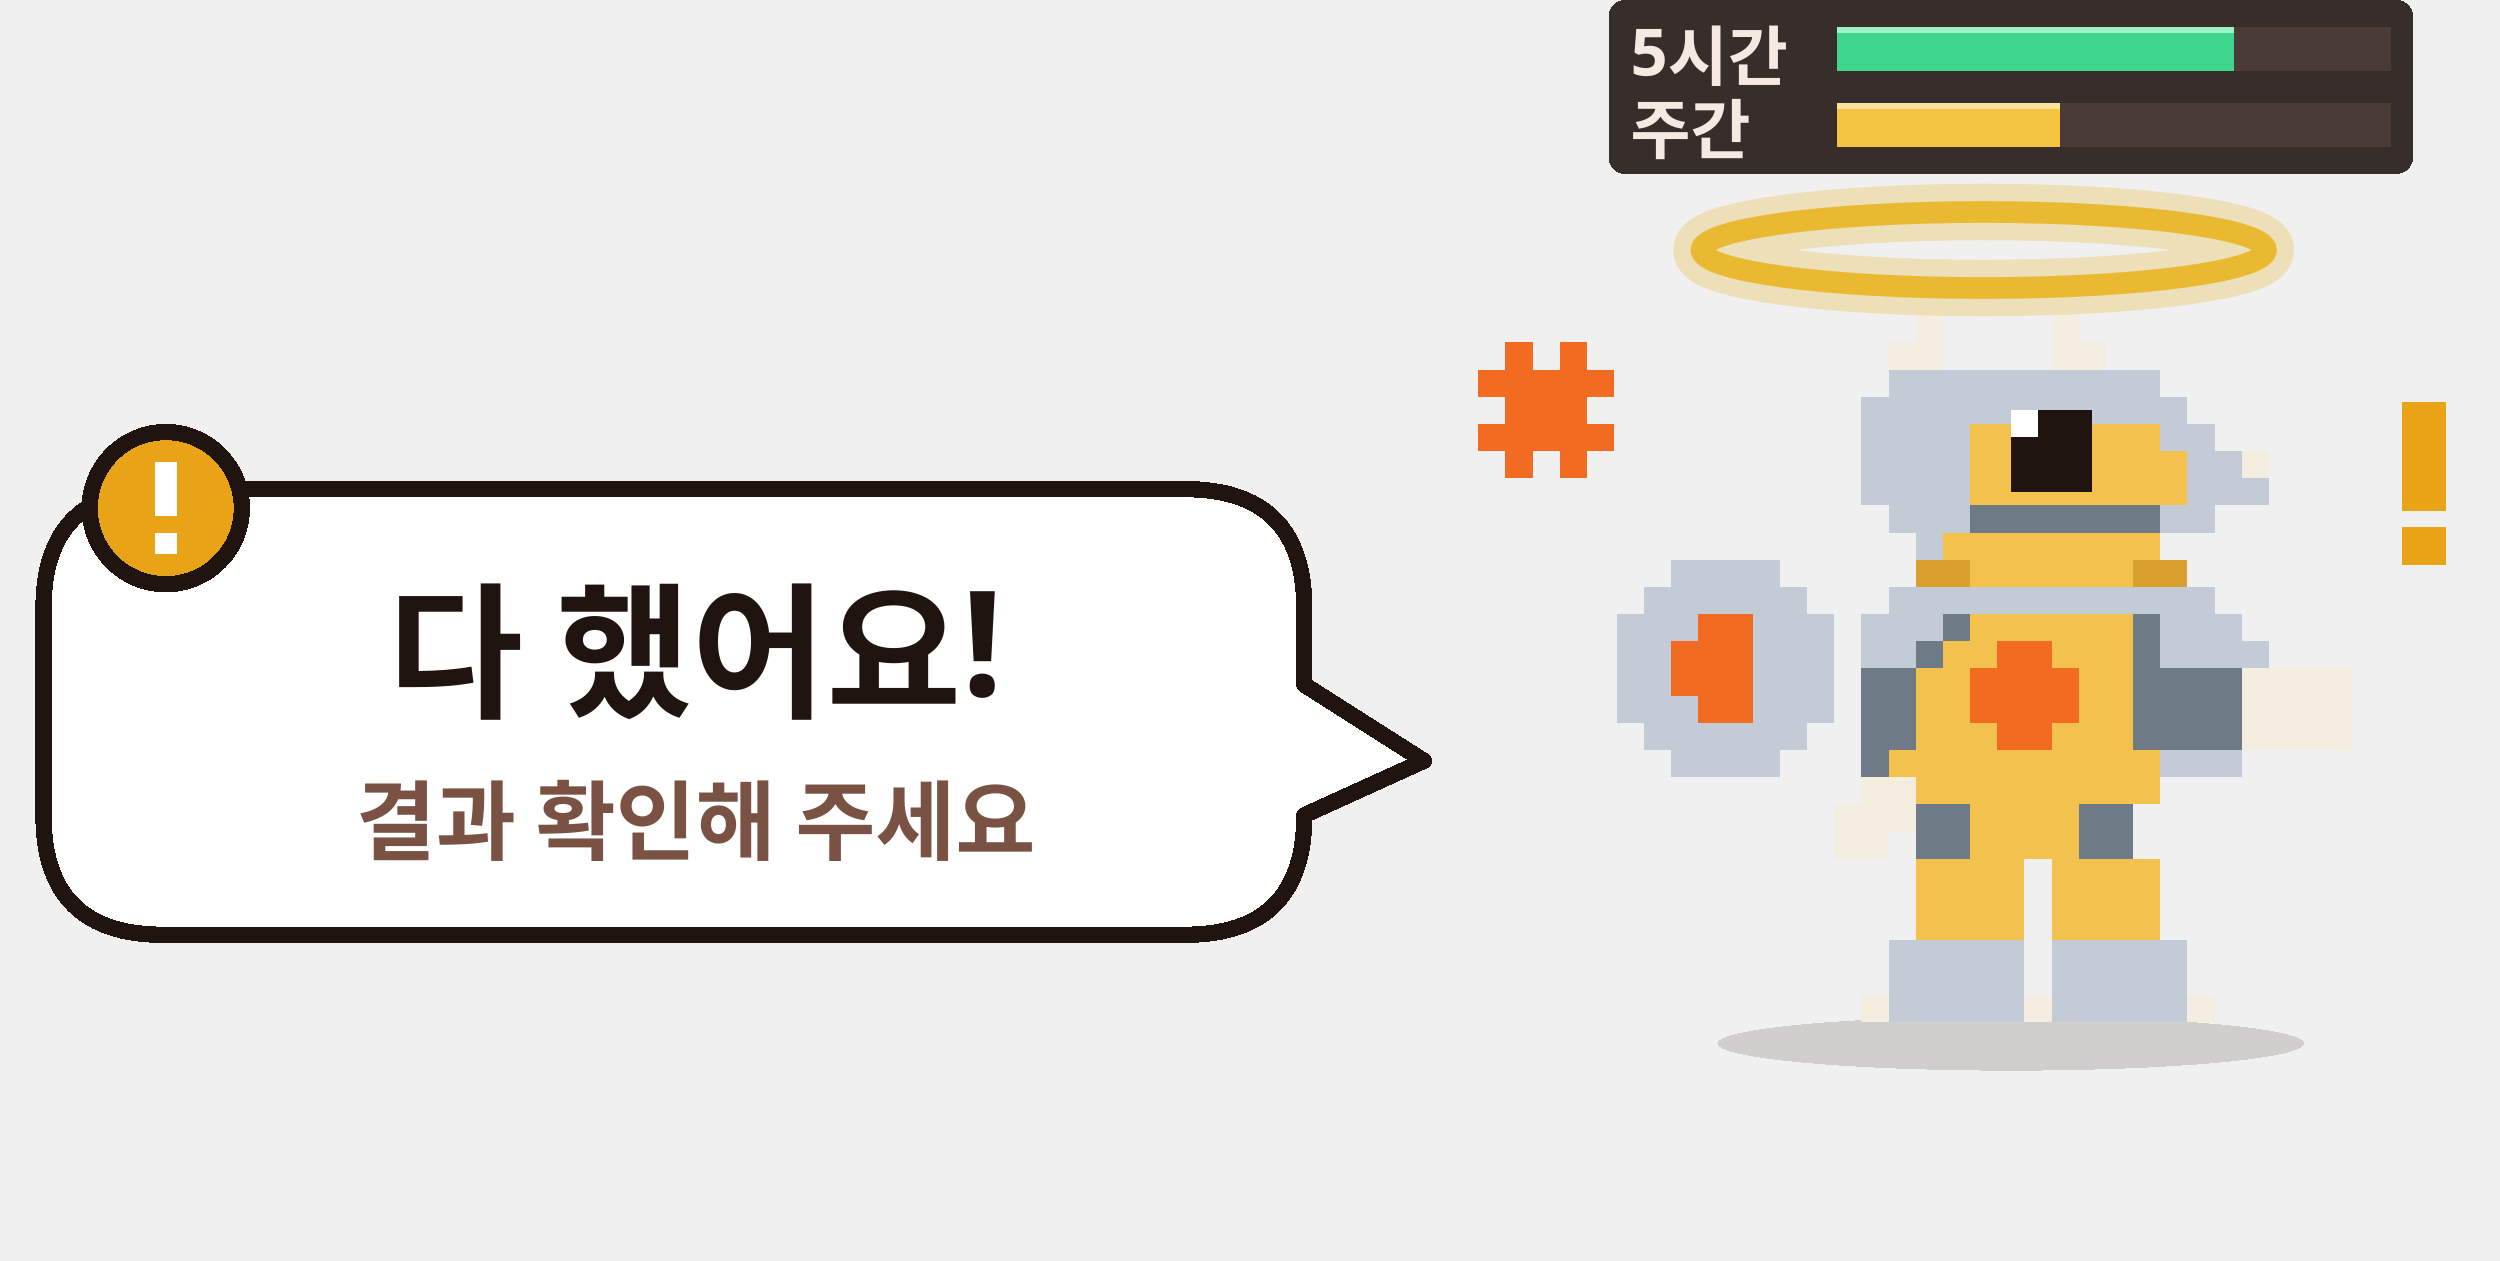
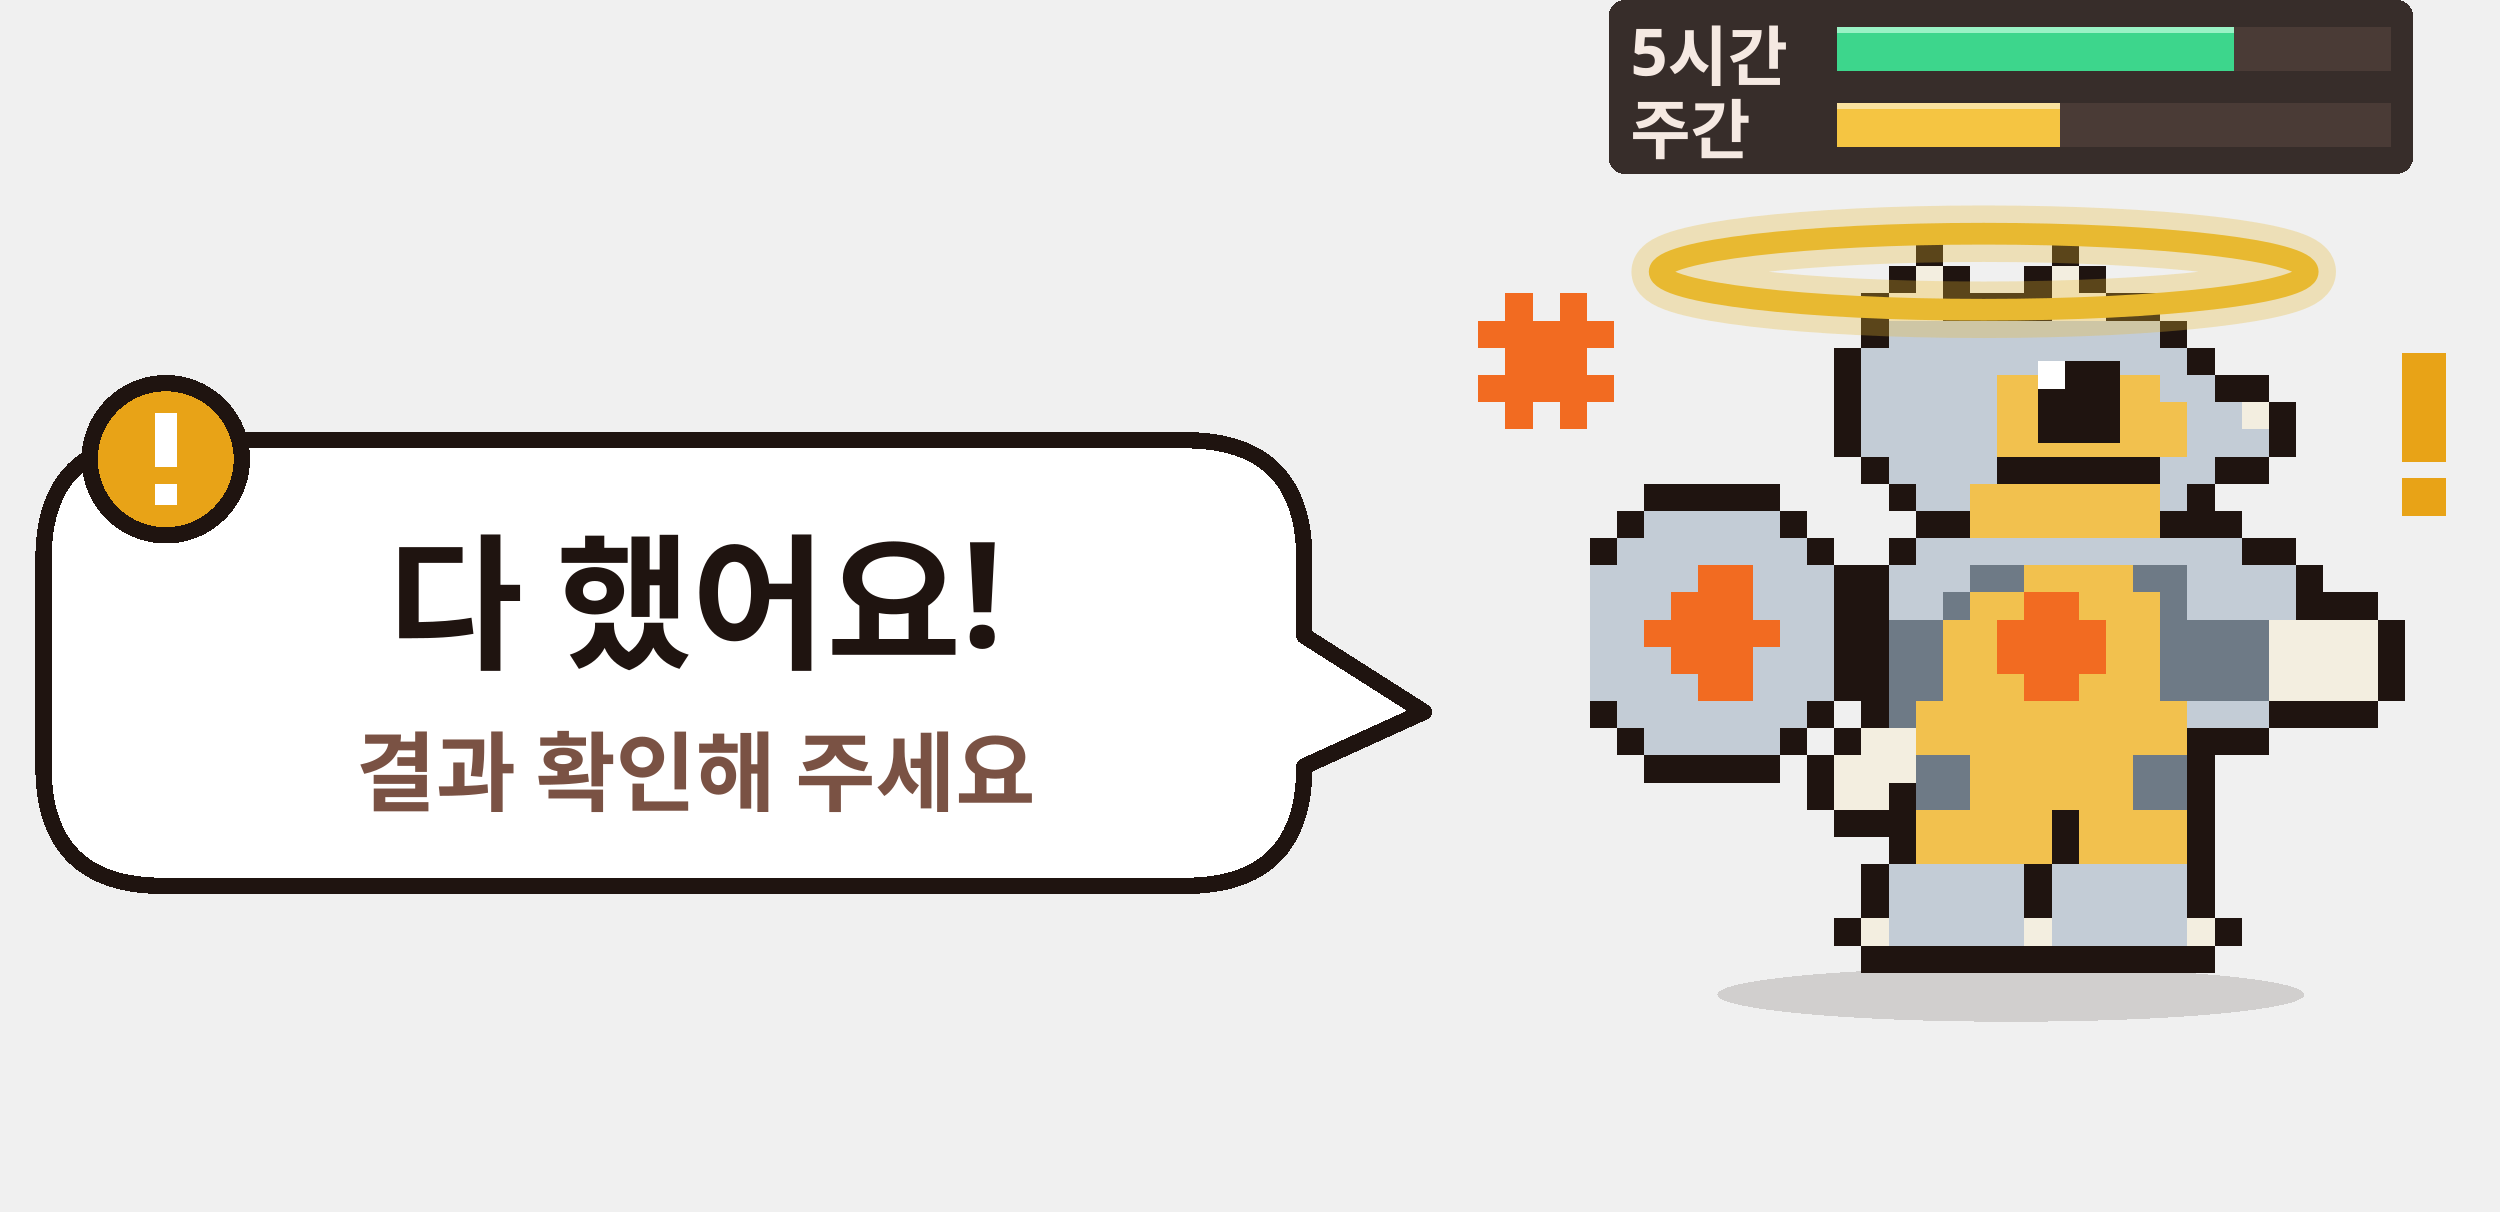
- <svg xmlns="http://www.w3.org/2000/svg" width="460" height="232" viewBox="0 0 460 232" shape-rendering="crispEdges">
+ <svg xmlns="http://www.w3.org/2000/svg" width="460" height="223" viewBox="0 0 460 223" shape-rendering="crispEdges">
  <g transform="translate(370 16)">
    <g transform="scale(1)">
      <g transform="translate(-370 -16)">
        <rect x="296" y="0" width="148" height="32" rx="3" fill="#1F1410" fill-opacity="0.88" />
        <text x="300" y="9" dominant-baseline="central" font-family="'Malgun Gothic','Apple SD Gothic Neo','Noto Sans KR',sans-serif" font-size="12" font-weight="700" fill="#F5E9E2">5시간</text>
        <rect x="338" y="5" width="102" height="8" fill="#4A3B36" />
        <rect x="338" y="5" width="73" height="8" fill="#3DD68C" />
        <rect x="338" y="5" width="73" height="1" fill="#9AF2C5" />
        <text x="300" y="23" dominant-baseline="central" font-family="'Malgun Gothic','Apple SD Gothic Neo','Noto Sans KR',sans-serif" font-size="12" font-weight="700" fill="#F5E9E2">주간</text>
        <rect x="338" y="19" width="102" height="8" fill="#4A3B36" />
        <rect x="338" y="19" width="41" height="8" fill="#F5C542" />
        <rect x="338" y="19" width="41" height="1" fill="#FBE3A0" />
      </g>
    </g>
  </g>
-   <g transform="translate(0 72)">
+   <g transform="translate(0 63)">
    <g transform="translate(262 68)">
      <g transform="scale(1)">
        <g transform="translate(-262 -68)">
          <path d="M30 18 H218 Q240 18 240 40 V54 L262 68 L240 78 Q240 100 218 100 H30 Q8 100 8 78 V40 Q8 18 30 18 Z" fill="#FFFFFF" stroke="#1F1410" stroke-width="3" stroke-linejoin="round" />
          <circle cx="30.5" cy="21.5" r="14" fill="#E8A317" stroke="#1F1410" stroke-width="3" />
          <rect x="28.5" y="13" width="4" height="10" fill="#FFFFFF" />
          <rect x="28.5" y="26" width="4" height="4" fill="#FFFFFF" />
          <text x="128" y="58" text-anchor="middle" font-family="'Malgun Gothic','Apple SD Gothic Neo','Noto Sans KR',sans-serif" font-size="27" font-weight="800" fill="#1F1410">다 했어요!</text>
          <text x="128" y="85" text-anchor="middle" font-family="'Malgun Gothic','Apple SD Gothic Neo','Noto Sans KR',sans-serif" font-size="16" font-weight="600" fill="#7A5244">결과 확인해 주세요</text>
        </g>
      </g>
    </g>
    <g transform="translate(370 118)">
      <g>
        <g transform="translate(-370 -118)">
          <ellipse cx="370" cy="120" rx="54" ry="5" fill="#1F1410" opacity="0.15" />
          <g>
            <animateTransform attributeName="transform" type="translate" values="0 0;0 -8;0 0" keyTimes="0;0.4;1" dur="0.9s" begin="0.8s" repeatCount="indefinite" calcMode="spline" keySplines="0.3 0 0.5 1;0.5 0 0.7 1" />
            <g transform="translate(220 6) scale(10)">
-               <g transform="translate(7.75 -2)">
+               <g transform="translate(7.25 -2)">
                <g>
                  <animateTransform attributeName="transform" type="translate" values="0 0;0 -0.3" dur="1.4s" calcMode="discrete" repeatCount="indefinite" />
-                   <rect x="5.5" y="0" width="0.5" height="0.5" fill="#F3EEE0" />
-                   <rect x="8" y="0" width="0.5" height="0.5" fill="#F3EEE0" />
-                   <rect x="5" y="0.5" width="1" height="0.5" fill="#F3EEE0" />
-                   <rect x="8" y="0.5" width="1" height="0.5" fill="#F3EEE0" />
-                   <rect x="5" y="1" width="5" height="0.5" fill="#C3CCD6" />
-                   <rect x="4.5" y="1.5" width="6" height="0.5" fill="#C3CCD6" />
-                   <rect x="4.5" y="2" width="2" height="0.5" fill="#C3CCD6" />
-                   <rect x="6.5" y="2" width="1" height="0.5" fill="#F2C14E" />
-                   <rect x="7.5" y="2" width="1" height="0.5" fill="#1E9E5A" />
-                   <rect x="8.5" y="2" width="1.5" height="0.5" fill="#F2C14E" />
-                   <rect x="10" y="2" width="1" height="0.5" fill="#C3CCD6" />
-                   <rect x="4.5" y="2.5" width="2" height="0.5" fill="#C3CCD6" />
-                   <rect x="6.5" y="2.5" width="1" height="0.5" fill="#F2C14E" />
-                   <rect x="7.5" y="2.5" width="1" height="0.5" fill="#1E9E5A" />
-                   <rect x="8.5" y="2.5" width="2" height="0.5" fill="#F2C14E" />
-                   <rect x="10.5" y="2.5" width="1" height="0.5" fill="#C3CCD6" />
-                   <rect x="11.5" y="2.5" width="0.5" height="0.5" fill="#F3EEE0" />
-                   <rect x="4.5" y="3" width="2" height="0.5" fill="#C3CCD6" />
-                   <rect x="6.5" y="3" width="4" height="0.5" fill="#F2C14E" />
-                   <rect x="10.5" y="3" width="1.5" height="0.5" fill="#C3CCD6" />
-                   <rect x="5" y="3.5" width="1.5" height="0.5" fill="#C3CCD6" />
-                   <rect x="6.5" y="3.5" width="3.5" height="0.5" fill="#6E7A86" />
-                   <rect x="10" y="3.5" width="1" height="0.5" fill="#C3CCD6" />
-                   <rect x="5.5" y="4" width="0.5" height="0.5" fill="#C3CCD6" />
-                   <rect x="6" y="4" width="4" height="0.5" fill="#F2C14E" />
-                   <rect x="1" y="4.5" width="2" height="0.5" fill="#C3CCD6" />
-                   <rect x="5.5" y="4.5" width="1" height="0.5" fill="#D9A030" />
-                   <rect x="6.5" y="4.5" width="3" height="0.5" fill="#F2C14E" />
-                   <rect x="9.5" y="4.5" width="1" height="0.5" fill="#D9A030" />
-                   <rect x="0.5" y="5" width="3" height="0.5" fill="#C3CCD6" />
-                   <rect x="5" y="5" width="6" height="0.5" fill="#C3CCD6" />
-                   <rect x="0" y="5.5" width="1.5" height="0.5" fill="#C3CCD6" />
-                   <rect x="1.5" y="5.5" width="1" height="0.5" fill="#F26B21" />
-                   <rect x="2.5" y="5.5" width="1.5" height="0.5" fill="#C3CCD6" />
-                   <rect x="4.5" y="5.5" width="1.5" height="0.5" fill="#C3CCD6" />
-                   <rect x="6" y="5.5" width="0.5" height="0.5" fill="#6E7A86" />
-                   <rect x="6.5" y="5.5" width="3" height="0.5" fill="#F2C14E" />
-                   <rect x="9.5" y="5.5" width="0.5" height="0.5" fill="#6E7A86" />
-                   <rect x="10" y="5.5" width="1.5" height="0.5" fill="#C3CCD6" />
-                   <rect x="0" y="6" width="1" height="0.5" fill="#C3CCD6" />
-                   <rect x="1" y="6" width="1.5" height="0.5" fill="#F26B21" />
-                   <rect x="2.5" y="6" width="1.5" height="0.5" fill="#C3CCD6" />
-                   <rect x="4.5" y="6" width="1" height="0.5" fill="#C3CCD6" />
-                   <rect x="5.5" y="6" width="0.5" height="0.5" fill="#6E7A86" />
-                   <rect x="6" y="6" width="1" height="0.5" fill="#F2C14E" />
-                   <rect x="7" y="6" width="1" height="0.5" fill="#F26B21" />
-                   <rect x="8" y="6" width="1.5" height="0.5" fill="#F2C14E" />
-                   <rect x="9.5" y="6" width="0.5" height="0.5" fill="#6E7A86" />
-                   <rect x="10" y="6" width="2" height="0.5" fill="#C3CCD6" />
+                   <rect x="6" y="-0.5" width="0.5" height="0.5" fill="#1F1410" />
+                   <rect x="8.5" y="-0.5" width="0.5" height="0.5" fill="#1F1410" />
+                   <rect x="5.5" y="0" width="0.5" height="0.5" fill="#1F1410" />
+                   <rect x="6.5" y="0" width="0.5" height="0.5" fill="#1F1410" />
+                   <rect x="8" y="0" width="0.5" height="0.5" fill="#1F1410" />
+                   <rect x="9" y="0" width="0.5" height="0.5" fill="#1F1410" />
+                   <rect x="5" y="0.5" width="0.5" height="0.5" fill="#1F1410" />
+                   <rect x="6.5" y="0.5" width="2" height="0.5" fill="#1F1410" />
+                   <rect x="9.5" y="0.5" width="1" height="0.5" fill="#1F1410" />
+                   <rect x="5" y="1" width="0.5" height="0.5" fill="#1F1410" />
+                   <rect x="10.5" y="1" width="0.5" height="0.5" fill="#1F1410" />
+                   <rect x="4.5" y="1.5" width="0.5" height="0.5" fill="#1F1410" />
+                   <rect x="11" y="1.5" width="0.5" height="0.5" fill="#1F1410" />
+                   <rect x="4.5" y="2" width="0.5" height="0.5" fill="#1F1410" />
+                   <rect x="11.5" y="2" width="1" height="0.5" fill="#1F1410" />
+                   <rect x="4.5" y="2.5" width="0.5" height="0.5" fill="#1F1410" />
+                   <rect x="12.5" y="2.5" width="0.5" height="0.5" fill="#1F1410" />
+                   <rect x="4.5" y="3" width="0.5" height="0.5" fill="#1F1410" />
+                   <rect x="12.5" y="3" width="0.5" height="0.5" fill="#1F1410" />
+                   <rect x="5" y="3.5" width="0.5" height="0.5" fill="#1F1410" />
+                   <rect x="11.5" y="3.5" width="1" height="0.5" fill="#1F1410" />
+                   <rect x="1" y="4" width="2.5" height="0.5" fill="#1F1410" />
+                   <rect x="5.5" y="4" width="0.5" height="0.5" fill="#1F1410" />
+                   <rect x="11" y="4" width="0.5" height="0.5" fill="#1F1410" />
+                   <rect x="0.5" y="4.5" width="0.5" height="0.5" fill="#1F1410" />
+                   <rect x="3.5" y="4.5" width="0.5" height="0.5" fill="#1F1410" />
+                   <rect x="6" y="4.5" width="1" height="0.5" fill="#1F1410" />
+                   <rect x="10.5" y="4.5" width="1.5" height="0.5" fill="#1F1410" />
+                   <rect x="0" y="5" width="0.5" height="0.5" fill="#1F1410" />
+                   <rect x="4" y="5" width="0.5" height="0.5" fill="#1F1410" />
+                   <rect x="5.5" y="5" width="0.5" height="0.5" fill="#1F1410" />
+                   <rect x="12" y="5" width="1" height="0.5" fill="#1F1410" />
+                   <rect x="4.5" y="5.5" width="1" height="0.5" fill="#1F1410" />
+                   <rect x="13" y="5.5" width="0.5" height="0.5" fill="#1F1410" />
+                   <rect x="4.5" y="6" width="1" height="0.5" fill="#1F1410" />
+                   <rect x="13" y="6" width="1.5" height="0.5" fill="#1F1410" />
+                   <rect x="4.5" y="6.5" width="1" height="0.5" fill="#1F1410" />
+                   <rect x="14.5" y="6.5" width="0.5" height="0.5" fill="#1F1410" />
+                   <rect x="4.5" y="7" width="1" height="0.5" fill="#1F1410" />
+                   <rect x="14.5" y="7" width="0.5" height="0.5" fill="#1F1410" />
+                   <rect x="4.5" y="7.5" width="1" height="0.5" fill="#1F1410" />
+                   <rect x="14.5" y="7.5" width="0.5" height="0.5" fill="#1F1410" />
+                   <rect x="0" y="8" width="0.5" height="0.5" fill="#1F1410" />
+                   <rect x="4" y="8" width="0.5" height="0.5" fill="#1F1410" />
+                   <rect x="5" y="8" width="0.5" height="0.5" fill="#1F1410" />
+                   <rect x="12.5" y="8" width="2" height="0.5" fill="#1F1410" />
+                   <rect x="0.5" y="8.5" width="0.5" height="0.5" fill="#1F1410" />
+                   <rect x="3.5" y="8.5" width="0.5" height="0.5" fill="#1F1410" />
+                   <rect x="4.5" y="8.5" width="0.5" height="0.5" fill="#1F1410" />
+                   <rect x="11" y="8.5" width="1.5" height="0.5" fill="#1F1410" />
+                   <rect x="1" y="9" width="2.5" height="0.5" fill="#1F1410" />
+                   <rect x="4" y="9" width="0.5" height="0.5" fill="#1F1410" />
+                   <rect x="11" y="9" width="0.5" height="0.5" fill="#1F1410" />
+                   <rect x="4" y="9.5" width="0.5" height="0.5" fill="#1F1410" />
+                   <rect x="5.5" y="9.5" width="0.5" height="0.5" fill="#1F1410" />
+                   <rect x="11" y="9.5" width="0.5" height="0.5" fill="#1F1410" />
+                   <rect x="4.5" y="10" width="1.5" height="0.5" fill="#1F1410" />
+                   <rect x="11" y="10" width="0.5" height="0.5" fill="#1F1410" />
+                   <rect x="5.5" y="10.5" width="0.5" height="0.5" fill="#1F1410" />
+                   <rect x="11" y="10.5" width="0.5" height="0.5" fill="#1F1410" />
+                   <rect x="5" y="11" width="0.5" height="0.5" fill="#1F1410" />
+                   <rect x="11" y="11" width="0.5" height="0.5" fill="#1F1410" />
+                   <rect x="5" y="11.5" width="0.5" height="0.5" fill="#1F1410" />
+                   <rect x="11" y="11.5" width="0.5" height="0.5" fill="#1F1410" />
+                   <rect x="4.5" y="12" width="0.5" height="0.5" fill="#1F1410" />
+                   <rect x="11.5" y="12" width="0.5" height="0.5" fill="#1F1410" />
+                   <rect x="5" y="12.5" width="6.5" height="0.5" fill="#1F1410" />
+                   <rect x="6" y="0" width="0.5" height="0.5" fill="#F3EEE0" />
+                   <rect x="8.5" y="0" width="0.5" height="0.5" fill="#F3EEE0" />
+                   <rect x="5.5" y="0.5" width="1" height="0.5" fill="#F3EEE0" />
+                   <rect x="8.5" y="0.5" width="1" height="0.5" fill="#F3EEE0" />
+                   <rect x="5.5" y="1" width="5" height="0.5" fill="#C3CCD6" />
+                   <rect x="5" y="1.5" width="6" height="0.5" fill="#C3CCD6" />
+                   <rect x="5" y="2" width="2.5" height="0.5" fill="#C3CCD6" />
+                   <rect x="7.5" y="2" width="1" height="0.5" fill="#F2C14E" />
+                   <rect x="8.5" y="2" width="1" height="0.5" fill="#1E9E5A" />
+                   <rect x="9.5" y="2" width="1" height="0.5" fill="#F2C14E" />
+                   <rect x="10.5" y="2" width="1" height="0.5" fill="#C3CCD6" />
+                   <rect x="5" y="2.5" width="2.5" height="0.5" fill="#C3CCD6" />
+                   <rect x="7.5" y="2.5" width="1" height="0.5" fill="#F2C14E" />
+                   <rect x="8.5" y="2.5" width="0.5" height="0.5" fill="#1E9E5A" />
+                   <rect x="9" y="2.5" width="0.5" height="0.5" fill="#1F1410" />
+                   <rect x="9.5" y="2.5" width="1.5" height="0.5" fill="#F2C14E" />
+                   <rect x="11" y="2.5" width="1" height="0.5" fill="#C3CCD6" />
+                   <rect x="12" y="2.5" width="0.5" height="0.5" fill="#F3EEE0" />
+                   <rect x="5" y="3" width="2.5" height="0.5" fill="#C3CCD6" />
+                   <rect x="7.5" y="3" width="3.5" height="0.5" fill="#F2C14E" />
+                   <rect x="11" y="3" width="1.5" height="0.5" fill="#C3CCD6" />
+                   <rect x="5.5" y="3.5" width="2" height="0.5" fill="#C3CCD6" />
+                   <rect x="7.5" y="3.5" width="3" height="0.5" fill="#1F1410" />
+                   <rect x="10.5" y="3.5" width="1" height="0.5" fill="#C3CCD6" />
+                   <rect x="6" y="4" width="1" height="0.5" fill="#C3CCD6" />
+                   <rect x="7" y="4" width="3.5" height="0.5" fill="#F2C14E" />
+                   <rect x="10.5" y="4" width="0.5" height="0.5" fill="#C3CCD6" />
+                   <rect x="1" y="4.5" width="2.5" height="0.5" fill="#C3CCD6" />
+                   <rect x="7" y="4.5" width="3.5" height="0.5" fill="#F2C14E" />
+                   <rect x="0.5" y="5" width="3.5" height="0.5" fill="#C3CCD6" />
+                   <rect x="6" y="5" width="6" height="0.5" fill="#C3CCD6" />
+                   <rect x="0" y="5.5" width="2" height="0.5" fill="#C3CCD6" />
+                   <rect x="2" y="5.5" width="1" height="0.5" fill="#F26B21" />
+                   <rect x="3" y="5.5" width="1.5" height="0.5" fill="#C3CCD6" />
+                   <rect x="5.5" y="5.5" width="1.5" height="0.5" fill="#C3CCD6" />
+                   <rect x="7" y="5.5" width="1" height="0.5" fill="#6E7A86" />
+                   <rect x="8" y="5.5" width="2" height="0.5" fill="#F2C14E" />
+                   <rect x="10" y="5.5" width="1" height="0.5" fill="#6E7A86" />
+                   <rect x="11" y="5.5" width="2" height="0.5" fill="#C3CCD6" />
+                   <rect x="0" y="6" width="1.5" height="0.5" fill="#C3CCD6" />
+                   <rect x="1.5" y="6" width="1.5" height="0.5" fill="#F26B21" />
+                   <rect x="3" y="6" width="1.5" height="0.5" fill="#C3CCD6" />
+                   <rect x="5.5" y="6" width="1" height="0.5" fill="#C3CCD6" />
+                   <rect x="6.5" y="6" width="0.5" height="0.5" fill="#6E7A86" />
+                   <rect x="7" y="6" width="1" height="0.5" fill="#F2C14E" />
+                   <rect x="8" y="6" width="1" height="0.5" fill="#F26B21" />
+                   <rect x="9" y="6" width="1.5" height="0.5" fill="#F2C14E" />
+                   <rect x="10.5" y="6" width="0.5" height="0.5" fill="#6E7A86" />
+                   <rect x="11" y="6" width="2" height="0.5" fill="#C3CCD6" />
                  <rect x="0" y="6.5" width="1" height="0.5" fill="#C3CCD6" />
-                   <rect x="1" y="6.5" width="1.5" height="0.5" fill="#F26B21" />
-                   <rect x="2.5" y="6.5" width="1.5" height="0.5" fill="#C3CCD6" />
-                   <rect x="4.5" y="6.5" width="1" height="0.5" fill="#6E7A86" />
-                   <rect x="5.5" y="6.5" width="1" height="0.5" fill="#F2C14E" />
-                   <rect x="6.5" y="6.5" width="2" height="0.5" fill="#F26B21" />
-                   <rect x="8.5" y="6.5" width="1" height="0.5" fill="#F2C14E" />
-                   <rect x="9.5" y="6.5" width="2" height="0.5" fill="#6E7A86" />
-                   <rect x="11.5" y="6.5" width="2" height="0.5" fill="#F3EEE0" />
+                   <rect x="1" y="6.5" width="2.5" height="0.5" fill="#F26B21" />
+                   <rect x="3.5" y="6.5" width="1" height="0.5" fill="#C3CCD6" />
+                   <rect x="5.5" y="6.5" width="1" height="0.5" fill="#6E7A86" />
+                   <rect x="6.5" y="6.5" width="1" height="0.5" fill="#F2C14E" />
+                   <rect x="7.5" y="6.5" width="2" height="0.5" fill="#F26B21" />
+                   <rect x="9.5" y="6.5" width="1" height="0.5" fill="#F2C14E" />
+                   <rect x="10.5" y="6.5" width="2" height="0.5" fill="#6E7A86" />
+                   <rect x="12.5" y="6.5" width="2" height="0.5" fill="#F3EEE0" />
                  <rect x="0" y="7" width="1.5" height="0.5" fill="#C3CCD6" />
-                   <rect x="1.5" y="7" width="1" height="0.5" fill="#F26B21" />
-                   <rect x="2.5" y="7" width="1.5" height="0.5" fill="#C3CCD6" />
-                   <rect x="4.5" y="7" width="1" height="0.5" fill="#6E7A86" />
-                   <rect x="5.5" y="7" width="1" height="0.5" fill="#F2C14E" />
-                   <rect x="6.5" y="7" width="2" height="0.5" fill="#F26B21" />
-                   <rect x="8.5" y="7" width="1" height="0.5" fill="#F2C14E" />
-                   <rect x="9.5" y="7" width="2" height="0.5" fill="#6E7A86" />
-                   <rect x="11.5" y="7" width="2" height="0.5" fill="#F3EEE0" />
-                   <rect x="0.5" y="7.5" width="3" height="0.5" fill="#C3CCD6" />
-                   <rect x="4.5" y="7.5" width="1" height="0.5" fill="#6E7A86" />
-                   <rect x="5.5" y="7.5" width="1.5" height="0.5" fill="#F2C14E" />
-                   <rect x="7" y="7.5" width="1" height="0.5" fill="#F26B21" />
-                   <rect x="8" y="7.5" width="1.5" height="0.5" fill="#F2C14E" />
-                   <rect x="9.5" y="7.5" width="2" height="0.5" fill="#6E7A86" />
-                   <rect x="11.5" y="7.5" width="2" height="0.5" fill="#F3EEE0" />
-                   <rect x="1" y="8" width="2" height="0.5" fill="#C3CCD6" />
-                   <rect x="4.5" y="8" width="0.5" height="0.5" fill="#6E7A86" />
-                   <rect x="5" y="8" width="5" height="0.5" fill="#F2C14E" />
-                   <rect x="10" y="8" width="1.5" height="0.5" fill="#C3CCD6" />
-                   <rect x="4.5" y="8.5" width="1" height="0.5" fill="#F3EEE0" />
-                   <rect x="5.5" y="8.5" width="4.5" height="0.5" fill="#F2C14E" />
-                   <rect x="4" y="9" width="1.5" height="0.5" fill="#F3EEE0" />
-                   <rect x="5.5" y="9" width="1" height="0.5" fill="#6E7A86" />
-                   <rect x="6.5" y="9" width="2" height="0.5" fill="#F2C14E" />
-                   <rect x="8.5" y="9" width="1" height="0.5" fill="#6E7A86" />
-                   <rect x="4" y="9.5" width="1" height="0.5" fill="#F3EEE0" />
-                   <rect x="5.5" y="9.5" width="1" height="0.5" fill="#6E7A86" />
-                   <rect x="6.5" y="9.5" width="2" height="0.5" fill="#F2C14E" />
-                   <rect x="8.5" y="9.5" width="1" height="0.5" fill="#6E7A86" />
-                   <rect x="5.5" y="10" width="2" height="0.5" fill="#F2C14E" />
-                   <rect x="8" y="10" width="2" height="0.5" fill="#F2C14E" />
-                   <rect x="5.5" y="10.5" width="2" height="0.5" fill="#F2C14E" />
-                   <rect x="8" y="10.5" width="2" height="0.5" fill="#F2C14E" />
-                   <rect x="5.5" y="11" width="2" height="0.5" fill="#F2C14E" />
-                   <rect x="8" y="11" width="2" height="0.5" fill="#F2C14E" />
-                   <rect x="5" y="11.5" width="2.5" height="0.5" fill="#C3CCD6" />
-                   <rect x="8" y="11.5" width="2.5" height="0.5" fill="#C3CCD6" />
-                   <rect x="5" y="12" width="2.5" height="0.5" fill="#C3CCD6" />
-                   <rect x="8" y="12" width="2.5" height="0.5" fill="#C3CCD6" />
-                   <rect x="4.5" y="12.5" width="0.5" height="0.5" fill="#F3EEE0" />
-                   <rect x="5" y="12.5" width="2.5" height="0.5" fill="#C3CCD6" />
-                   <rect x="7.5" y="12.5" width="0.5" height="0.5" fill="#F3EEE0" />
-                   <rect x="8" y="12.5" width="2.5" height="0.5" fill="#C3CCD6" />
-                   <rect x="10.5" y="12.5" width="0.5" height="0.5" fill="#F3EEE0" />
-                   <rect x="7.5" y="2" width="1" height="1" fill="#F2C14E" />
-                   <rect x="7.25" y="1.75" width="1.5" height="1.5" fill="#1F1410" />
-                   <rect x="7.25" y="1.75" width="0.5" height="0.5" fill="#FFFFFF" />
+                   <rect x="1.5" y="7" width="1.5" height="0.5" fill="#F26B21" />
+                   <rect x="3" y="7" width="1.5" height="0.5" fill="#C3CCD6" />
+                   <rect x="5.5" y="7" width="1" height="0.5" fill="#6E7A86" />
+                   <rect x="6.5" y="7" width="1" height="0.5" fill="#F2C14E" />
+                   <rect x="7.5" y="7" width="2" height="0.5" fill="#F26B21" />
+                   <rect x="9.5" y="7" width="1" height="0.5" fill="#F2C14E" />
+                   <rect x="10.5" y="7" width="2" height="0.5" fill="#6E7A86" />
+                   <rect x="12.5" y="7" width="2" height="0.5" fill="#F3EEE0" />
+                   <rect x="0" y="7.5" width="2" height="0.5" fill="#C3CCD6" />
+                   <rect x="2" y="7.5" width="1" height="0.5" fill="#F26B21" />
+                   <rect x="3" y="7.5" width="1.5" height="0.5" fill="#C3CCD6" />
+                   <rect x="5.5" y="7.5" width="1" height="0.5" fill="#6E7A86" />
+                   <rect x="6.5" y="7.5" width="1.5" height="0.5" fill="#F2C14E" />
+                   <rect x="8" y="7.5" width="1" height="0.5" fill="#F26B21" />
+                   <rect x="9" y="7.5" width="1.5" height="0.5" fill="#F2C14E" />
+                   <rect x="10.5" y="7.5" width="2" height="0.5" fill="#6E7A86" />
+                   <rect x="12.5" y="7.5" width="2" height="0.5" fill="#F3EEE0" />
+                   <rect x="0.5" y="8" width="3.5" height="0.5" fill="#C3CCD6" />
+                   <rect x="5.5" y="8" width="0.5" height="0.5" fill="#6E7A86" />
+                   <rect x="6" y="8" width="5" height="0.5" fill="#F2C14E" />
+                   <rect x="11" y="8" width="1.5" height="0.5" fill="#C3CCD6" />
+                   <rect x="1" y="8.5" width="2.5" height="0.5" fill="#C3CCD6" />
+                   <rect x="5" y="8.5" width="1" height="0.5" fill="#F3EEE0" />
+                   <rect x="6" y="8.5" width="5" height="0.5" fill="#F2C14E" />
+                   <rect x="4.5" y="9" width="1.5" height="0.5" fill="#F3EEE0" />
+                   <rect x="6" y="9" width="1" height="0.5" fill="#6E7A86" />
+                   <rect x="7" y="9" width="3" height="0.5" fill="#F2C14E" />
+                   <rect x="10" y="9" width="1" height="0.5" fill="#6E7A86" />
+                   <rect x="4.5" y="9.5" width="1" height="0.5" fill="#F3EEE0" />
+                   <rect x="6" y="9.5" width="1" height="0.5" fill="#6E7A86" />
+                   <rect x="7" y="9.5" width="3" height="0.5" fill="#F2C14E" />
+                   <rect x="10" y="9.5" width="1" height="0.5" fill="#6E7A86" />
+                   <rect x="6" y="10" width="2.5" height="0.5" fill="#F2C14E" />
+                   <rect x="8.5" y="10" width="0.5" height="0.5" fill="#1F1410" />
+                   <rect x="9" y="10" width="2" height="0.5" fill="#F2C14E" />
+                   <rect x="6" y="10.5" width="2.5" height="0.5" fill="#F2C14E" />
+                   <rect x="8.5" y="10.5" width="0.5" height="0.5" fill="#1F1410" />
+                   <rect x="9" y="10.5" width="2" height="0.5" fill="#F2C14E" />
+                   <rect x="5.5" y="11" width="2.5" height="0.5" fill="#C3CCD6" />
+                   <rect x="8" y="11" width="0.5" height="0.5" fill="#1F1410" />
+                   <rect x="8.5" y="11" width="2.5" height="0.5" fill="#C3CCD6" />
+                   <rect x="5.5" y="11.5" width="2.5" height="0.5" fill="#C3CCD6" />
+                   <rect x="8" y="11.5" width="0.5" height="0.5" fill="#1F1410" />
+                   <rect x="8.5" y="11.5" width="2.5" height="0.5" fill="#C3CCD6" />
+                   <rect x="5" y="12" width="0.5" height="0.5" fill="#F3EEE0" />
+                   <rect x="5.5" y="12" width="2.5" height="0.5" fill="#C3CCD6" />
+                   <rect x="8" y="12" width="0.5" height="0.5" fill="#F3EEE0" />
+                   <rect x="8.5" y="12" width="2.5" height="0.5" fill="#C3CCD6" />
+                   <rect x="11" y="12" width="0.5" height="0.5" fill="#F3EEE0" />
+                   <rect x="8.5" y="2" width="1" height="1" fill="#F2C14E" />
+                   <rect x="8.25" y="1.75" width="1.5" height="1.5" fill="#1F1410" />
+                   <rect x="8.25" y="1.75" width="0.5" height="0.5" fill="#FFFFFF" />
                </g>
              </g>
              <g transform="translate(5.2 -1.5)">
                <animateTransform attributeName="transform" type="translate" values="0 0;0 -0.4;0 0" dur="2s" repeatCount="indefinite" additive="sum" />
                <g>
                  <animate attributeName="opacity" values="0.7;1;0.7" dur="2s" repeatCount="indefinite" />
                  <rect x="0.5" y="0" width="0.5" height="0.5" fill="#F26B21" />
                  <rect x="1.5" y="0" width="0.5" height="0.5" fill="#F26B21" />
                  <rect x="0" y="0.5" width="2.5" height="0.5" fill="#F26B21" />
                  <rect x="0.5" y="1" width="1.5" height="0.5" fill="#F26B21" />
                  <rect x="0" y="1.5" width="2.5" height="0.5" fill="#F26B21" />
                  <rect x="0.5" y="2" width="0.5" height="0.5" fill="#F26B21" />
                  <rect x="1.5" y="2" width="0.5" height="0.5" fill="#F26B21" />
                </g>
              </g>
              <g shape-rendering="auto">
-                 <ellipse cx="14.5" cy="-3.2" rx="5.192" ry="0.7" fill="none" stroke="#E8B931" stroke-width="1.04" opacity="0.3">
+                 <ellipse cx="14.5" cy="-1.9" rx="5.962" ry="0.7" fill="none" stroke="#E8B931" stroke-width="1.04" opacity="0.3">
                  <animate attributeName="opacity" values="0.15;0.45;0.15" dur="1.6s" repeatCount="indefinite" />
                </ellipse>
-                 <ellipse cx="14.5" cy="-3.2" rx="5.192" ry="0.7" fill="none" stroke="#E8B931" stroke-width="0.4" />
+                 <ellipse cx="14.5" cy="-1.9" rx="5.962" ry="0.7" fill="none" stroke="#E8B931" stroke-width="0.4" />
              </g>
              <g opacity="0">
                <animate attributeName="opacity" values="0;1;0" dur="1.6s" begin="0.3s" repeatCount="indefinite" />
-                 <rect x="6.07" y="-1.6" width="0.36" height="1.2" fill="#E8B931" />
-                 <rect x="5.65" y="-1.18" width="1.2" height="0.36" fill="#E8B931" />
+                 <rect x="5.57" y="-1.6" width="0.36" height="1.2" fill="#E8B931" />
+                 <rect x="5.15" y="-1.18" width="1.2" height="0.36" fill="#E8B931" />
              </g>
              <g opacity="0">
                <animate attributeName="opacity" values="0;1;0" dur="1.6s" begin="1.1s" repeatCount="indefinite" />
-                 <rect x="22.57" y="-2.1" width="0.36" height="1.2" fill="#E8B931" />
-                 <rect x="22.15" y="-1.68" width="1.2" height="0.36" fill="#E8B931" />
+                 <rect x="24.07" y="-2.1" width="0.36" height="1.2" fill="#E8B931" />
+                 <rect x="23.65" y="-1.68" width="1.2" height="0.36" fill="#E8B931" />
              </g>
            </g>
          </g>
        </g>
      </g>
    </g>
    <g>
      <animate attributeName="opacity" values="1;0.2;1" dur="0.8s" repeatCount="indefinite" />
      <rect x="442" y="2" width="8" height="20" fill="#E8A317" />
      <rect x="442" y="25" width="8" height="7" fill="#E8A317" />
    </g>
  </g>
</svg>
